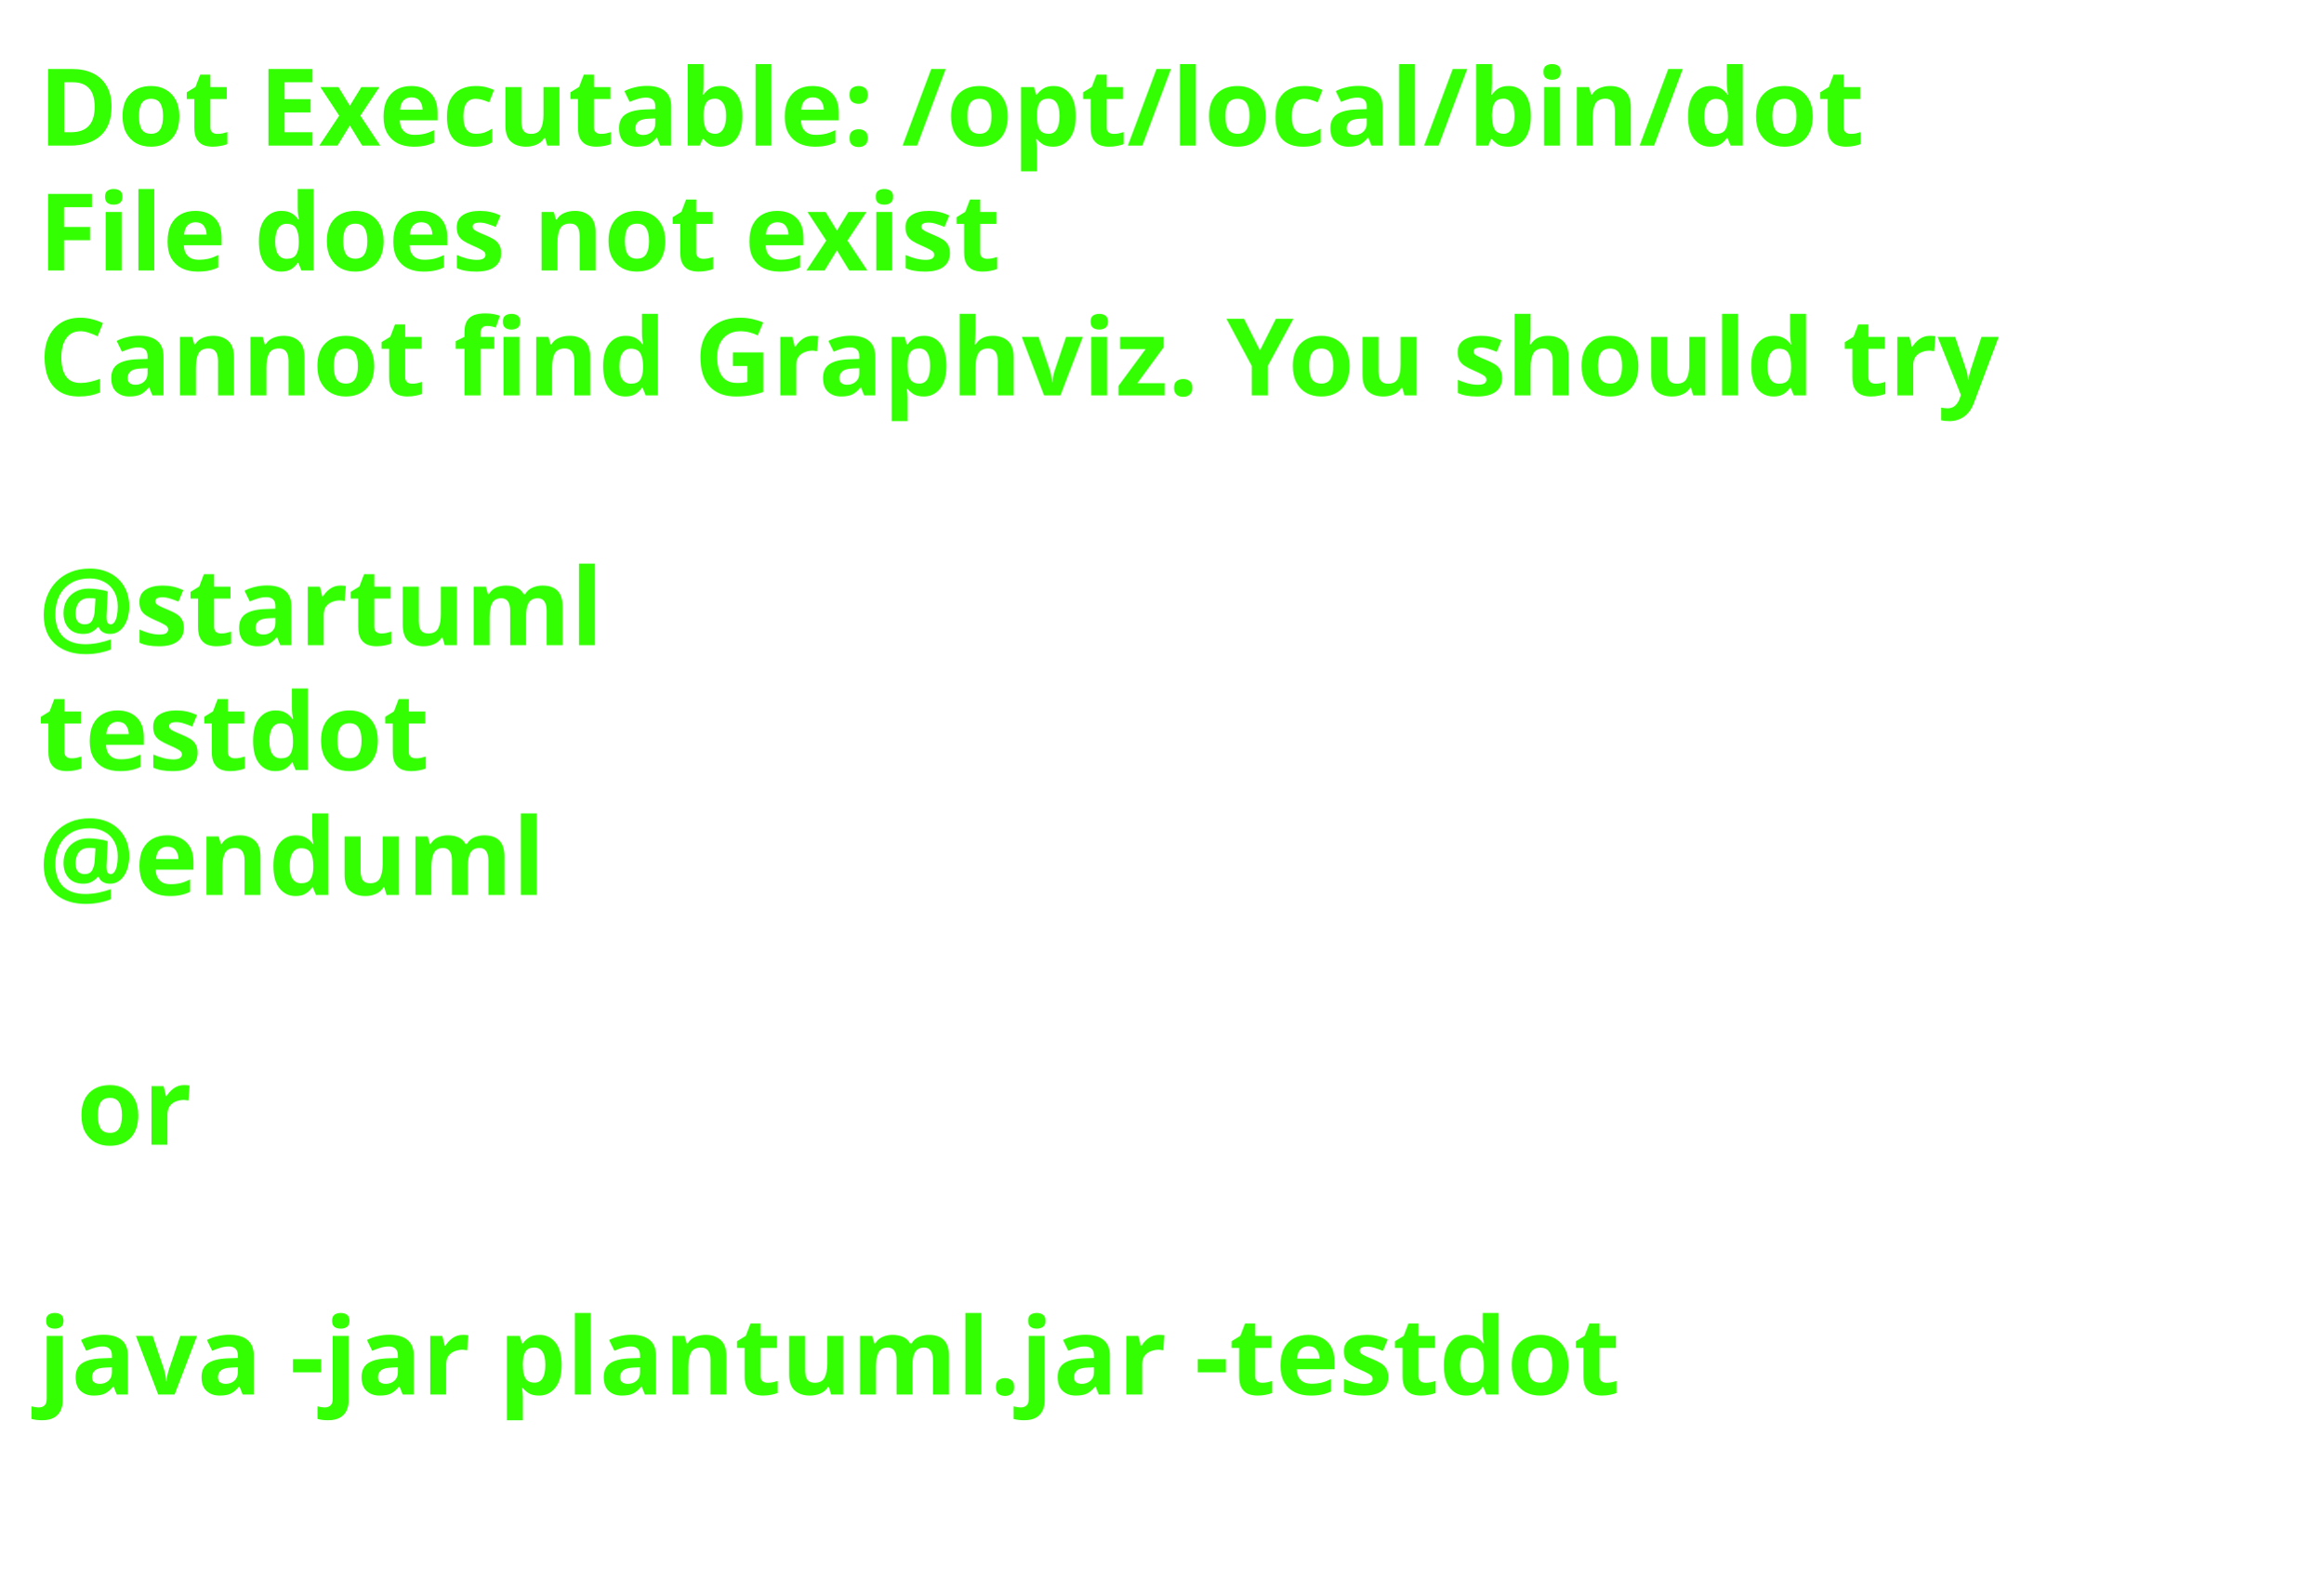
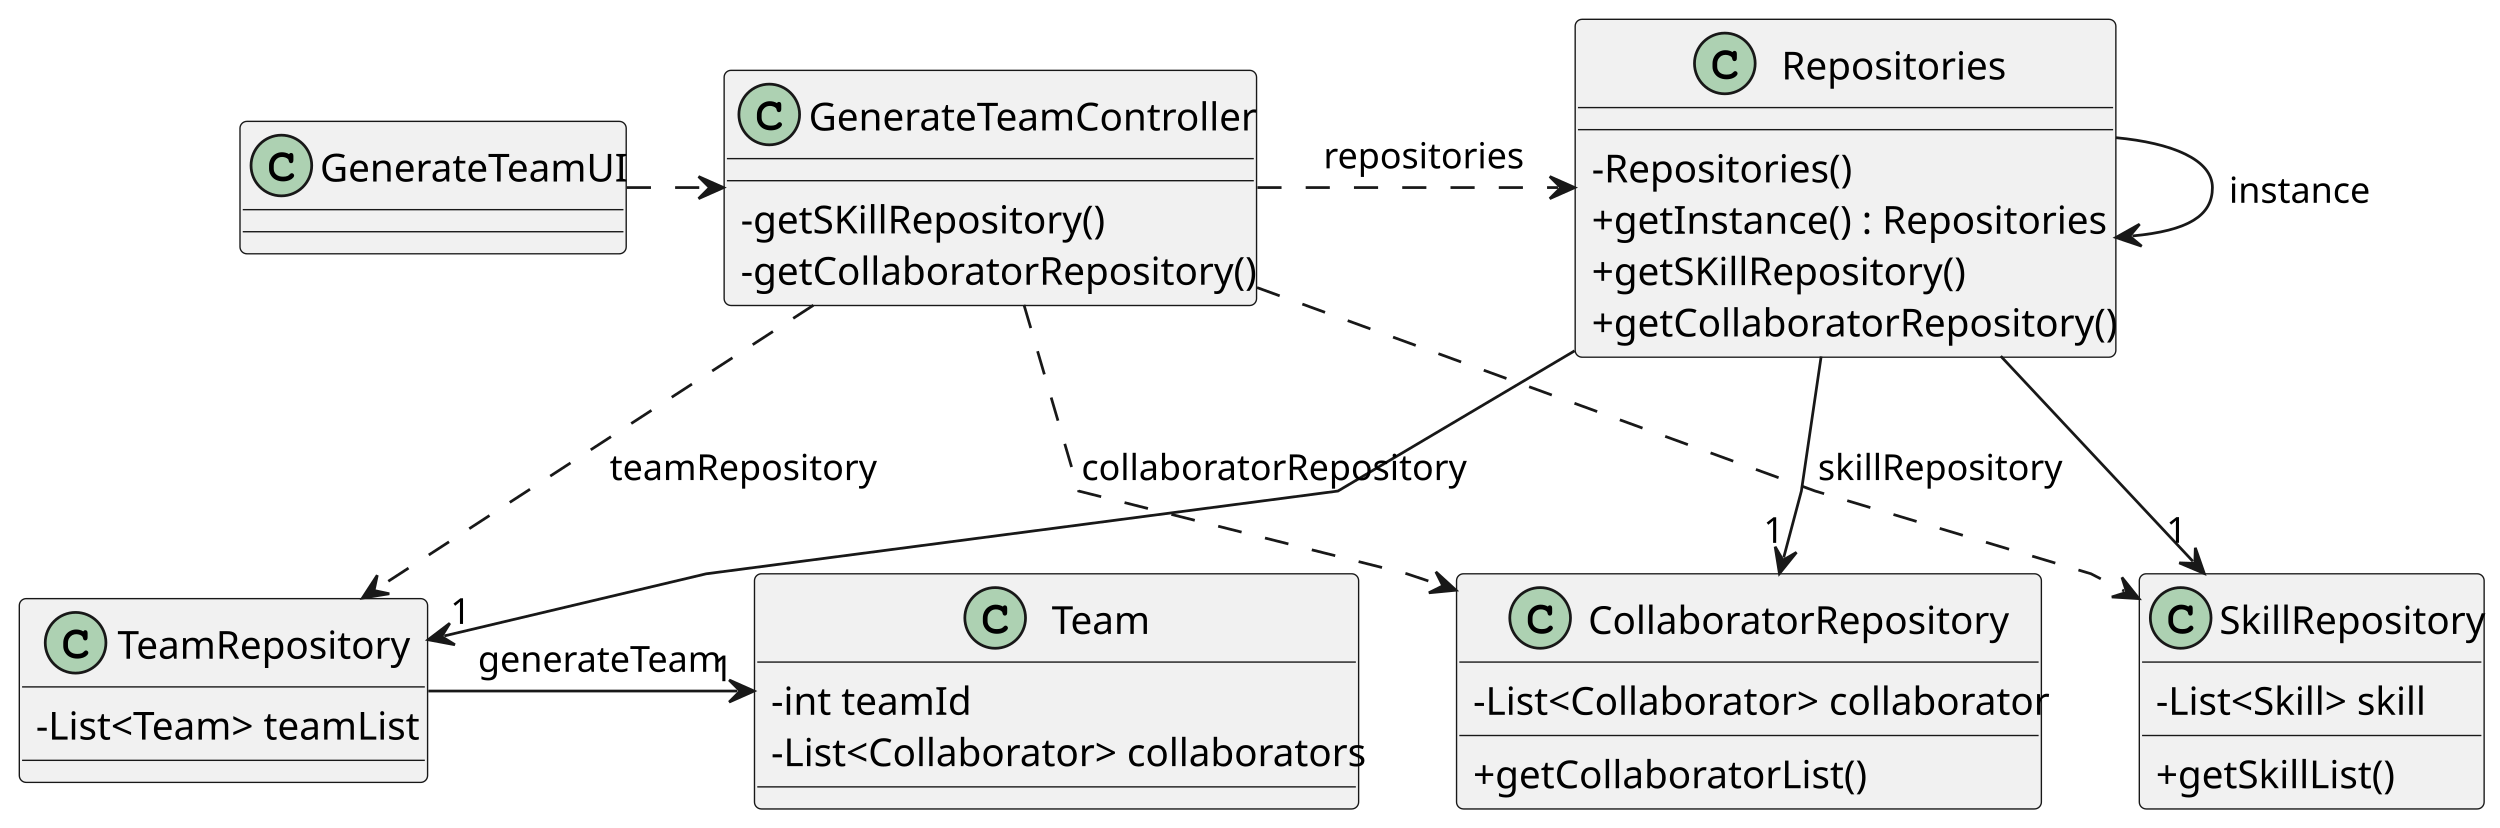
- <svg xmlns="http://www.w3.org/2000/svg" contentStyleType="text/css" height="206px" preserveAspectRatio="none" style="width:303px;height:206px;background:#FFFFFF;" version="1.1" viewBox="0 0 303 206" width="303px" zoomAndPan="magnify">
+ <svg xmlns="http://www.w3.org/2000/svg" contentStyleType="text/css" height="240px" preserveAspectRatio="none" style="width:725px;height:240px;background:#FFFFFF;" version="1.1" viewBox="0 0 725 240" width="725.6px" zoomAndPan="magnify">
  <defs />
  <g>
-     <text fill="#33FF02" font-family="sans-serif" font-size="14" font-weight="bold" lengthAdjust="spacing" textLength="261" x="5" y="19">Dot Executable: /opt/local/bin/dot</text>
-     <text fill="#33FF02" font-family="sans-serif" font-size="14" font-weight="bold" lengthAdjust="spacing" textLength="145" x="5" y="35.297">File does not exist</text>
-     <text fill="#33FF02" font-family="sans-serif" font-size="14" font-weight="bold" lengthAdjust="spacing" textLength="291" x="5" y="51.594">Cannot find Graphviz. You should try</text>
-     <text fill="#33FF02" font-family="sans-serif" font-size="14" font-weight="bold" lengthAdjust="spacing" textLength="5" x="5" y="67.891"> </text>
-     <text fill="#33FF02" font-family="sans-serif" font-size="14" font-weight="bold" lengthAdjust="spacing" textLength="79" x="5" y="84.188">@startuml</text>
-     <text fill="#33FF02" font-family="sans-serif" font-size="14" font-weight="bold" lengthAdjust="spacing" textLength="57" x="5" y="100.484">testdot</text>
-     <text fill="#33FF02" font-family="sans-serif" font-size="14" font-weight="bold" lengthAdjust="spacing" textLength="72" x="5" y="116.781">@enduml</text>
-     <text fill="#33FF02" font-family="sans-serif" font-size="14" font-weight="bold" lengthAdjust="spacing" textLength="5" x="5" y="133.078"> </text>
-     <text fill="#33FF02" font-family="sans-serif" font-size="14" font-weight="bold" lengthAdjust="spacing" textLength="17" x="10" y="149.375">or</text>
-     <text fill="#33FF02" font-family="sans-serif" font-size="14" font-weight="bold" lengthAdjust="spacing" textLength="5" x="5" y="165.672"> </text>
-     <text fill="#33FF02" font-family="sans-serif" font-size="14" font-weight="bold" lengthAdjust="spacing" textLength="227" x="5" y="181.969">java -jar plantuml.jar -testdot</text>
-     <text fill="#33FF02" font-family="sans-serif" font-size="14" font-weight="bold" lengthAdjust="spacing" textLength="5" x="5" y="198.266"> </text>
+     <g id="elem_Team">
+       <rect codeLine="9" fill="#F1F1F1" height="68.194" id="Team" rx="2" ry="2" style="stroke:#181818;stroke-width:0.4;" width="175.2" x="218.8" y="166.4" />
+       <ellipse cx="288.6" cy="179.2" fill="#ADD1B2" rx="8.8" ry="8.8" style="stroke:#181818;stroke-width:0.8;" />
+       <path d="M290.812,175.9 Q290.938,175.725 291.087,175.637 Q291.238,175.55 291.413,175.55 Q291.712,175.55 291.9,175.762 Q292.087,175.963 292.087,176.45 L292.087,177.613 Q292.087,178.1 291.9,178.312 Q291.712,178.525 291.413,178.525 Q291.137,178.525 290.975,178.363 Q290.812,178.213 290.725,177.8 Q290.688,177.512 290.538,177.363 Q290.275,177.062 289.788,176.887 Q289.3,176.713 288.8,176.713 Q288.188,176.713 287.675,176.975 Q287.175,177.238 286.775,177.838 Q286.387,178.438 286.387,179.262 L286.387,180.137 Q286.387,181.125 287.1,181.787 Q287.812,182.438 289.087,182.438 Q289.837,182.438 290.363,182.238 Q290.675,182.113 291.012,181.762 Q291.225,181.55 291.337,181.488 Q291.462,181.425 291.625,181.425 Q291.887,181.425 292.087,181.637 Q292.3,181.838 292.3,182.113 Q292.3,182.387 292.025,182.713 Q291.625,183.175 290.988,183.438 Q290.125,183.8 289.087,183.8 Q287.875,183.8 286.913,183.3 Q286.125,182.9 285.575,182.05 Q285.025,181.188 285.025,180.162 L285.025,179.238 Q285.025,178.175 285.512,177.262 Q286.012,176.338 286.887,175.85 Q287.762,175.35 288.75,175.35 Q289.337,175.35 289.85,175.488 Q290.375,175.613 290.812,175.9 Z " fill="#000000" />
+       <text fill="#000000" font-family="sans-serif" font-size="11.2" lengthAdjust="spacing" textLength="28.8" x="305" y="183.838">Team</text>
+       <line style="stroke:#181818;stroke-width:0.4;" x1="219.6" x2="393.2" y1="192" y2="192" />
+       <text fill="#000000" font-family="sans-serif" font-size="11.2" lengthAdjust="spacing" textLength="52.8" x="223.6" y="207.286">-int teamId</text>
+       <text fill="#000000" font-family="sans-serif" font-size="11.2" lengthAdjust="spacing" textLength="165.6" x="223.6" y="222.183">-List&lt;Collaborator&gt; collaborators</text>
+       <line style="stroke:#181818;stroke-width:0.4;" x1="219.6" x2="393.2" y1="228.194" y2="228.194" />
+     </g>
+     <g id="elem_SkillRepository">
+       <rect codeLine="14" fill="#F1F1F1" height="68.194" id="SkillRepository" rx="2" ry="2" style="stroke:#181818;stroke-width:0.4;" width="100" x="620.4" y="166.4" />
+       <ellipse cx="632.4" cy="179.2" fill="#ADD1B2" rx="8.8" ry="8.8" style="stroke:#181818;stroke-width:0.8;" />
+       <path d="M634.612,175.9 Q634.737,175.725 634.888,175.637 Q635.038,175.55 635.212,175.55 Q635.513,175.55 635.7,175.762 Q635.888,175.963 635.888,176.45 L635.888,177.613 Q635.888,178.1 635.7,178.312 Q635.513,178.525 635.212,178.525 Q634.938,178.525 634.775,178.363 Q634.612,178.213 634.525,177.8 Q634.487,177.512 634.337,177.363 Q634.075,177.062 633.587,176.887 Q633.1,176.713 632.6,176.713 Q631.987,176.713 631.475,176.975 Q630.975,177.238 630.575,177.838 Q630.188,178.438 630.188,179.262 L630.188,180.137 Q630.188,181.125 630.9,181.787 Q631.612,182.438 632.888,182.438 Q633.638,182.438 634.163,182.238 Q634.475,182.113 634.812,181.762 Q635.025,181.55 635.138,181.488 Q635.263,181.425 635.425,181.425 Q635.688,181.425 635.888,181.637 Q636.1,181.838 636.1,182.113 Q636.1,182.387 635.825,182.713 Q635.425,183.175 634.788,183.438 Q633.925,183.8 632.888,183.8 Q631.675,183.8 630.712,183.3 Q629.925,182.9 629.375,182.05 Q628.825,181.188 628.825,180.162 L628.825,179.238 Q628.825,178.175 629.312,177.262 Q629.812,176.338 630.688,175.85 Q631.562,175.35 632.55,175.35 Q633.138,175.35 633.65,175.488 Q634.175,175.613 634.612,175.9 Z " fill="#000000" />
+       <text fill="#000000" font-family="sans-serif" font-size="11.2" lengthAdjust="spacing" textLength="74.4" x="643.6" y="183.838">SkillRepository</text>
+       <line style="stroke:#181818;stroke-width:0.4;" x1="621.2" x2="719.6" y1="192" y2="192" />
+       <text fill="#000000" font-family="sans-serif" font-size="11.2" lengthAdjust="spacing" textLength="76" x="625.2" y="207.286">-List&lt;Skill&gt; skill</text>
+       <line style="stroke:#181818;stroke-width:0.4;" x1="621.2" x2="719.6" y1="213.297" y2="213.297" />
+       <text fill="#000000" font-family="sans-serif" font-size="11.2" lengthAdjust="spacing" textLength="68" x="625.2" y="228.583">+getSkillList()</text>
+     </g>
+     <g id="elem_CollaboratorRepository">
+       <rect codeLine="19" fill="#F1F1F1" height="68.194" id="CollaboratorRepository" rx="2" ry="2" style="stroke:#181818;stroke-width:0.4;" width="169.6" x="422.4" y="166.4" />
+       <ellipse cx="446.64" cy="179.2" fill="#ADD1B2" rx="8.8" ry="8.8" style="stroke:#181818;stroke-width:0.8;" />
+       <path d="M448.853,175.9 Q448.978,175.725 449.127,175.637 Q449.277,175.55 449.452,175.55 Q449.752,175.55 449.94,175.762 Q450.127,175.963 450.127,176.45 L450.127,177.613 Q450.127,178.1 449.94,178.312 Q449.752,178.525 449.452,178.525 Q449.178,178.525 449.015,178.363 Q448.853,178.213 448.765,177.8 Q448.728,177.512 448.577,177.363 Q448.315,177.062 447.827,176.887 Q447.34,176.713 446.84,176.713 Q446.228,176.713 445.715,176.975 Q445.215,177.238 444.815,177.838 Q444.428,178.438 444.428,179.262 L444.428,180.137 Q444.428,181.125 445.14,181.787 Q445.853,182.438 447.127,182.438 Q447.877,182.438 448.402,182.238 Q448.715,182.113 449.053,181.762 Q449.265,181.55 449.377,181.488 Q449.502,181.425 449.665,181.425 Q449.928,181.425 450.127,181.637 Q450.34,181.838 450.34,182.113 Q450.34,182.387 450.065,182.713 Q449.665,183.175 449.027,183.438 Q448.165,183.8 447.127,183.8 Q445.915,183.8 444.952,183.3 Q444.165,182.9 443.615,182.05 Q443.065,181.188 443.065,180.162 L443.065,179.238 Q443.065,178.175 443.553,177.262 Q444.053,176.338 444.928,175.85 Q445.803,175.35 446.79,175.35 Q447.377,175.35 447.89,175.488 Q448.415,175.613 448.853,175.9 Z " fill="#000000" />
+       <text fill="#000000" font-family="sans-serif" font-size="11.2" lengthAdjust="spacing" textLength="116.8" x="460.56" y="183.838">CollaboratorRepository</text>
+       <line style="stroke:#181818;stroke-width:0.4;" x1="423.2" x2="591.2" y1="192" y2="192" />
+       <text fill="#000000" font-family="sans-serif" font-size="11.2" lengthAdjust="spacing" textLength="160" x="427.2" y="207.286">-List&lt;Collaborator&gt; collaborator</text>
+       <line style="stroke:#181818;stroke-width:0.4;" x1="423.2" x2="591.2" y1="213.297" y2="213.297" />
+       <text fill="#000000" font-family="sans-serif" font-size="11.2" lengthAdjust="spacing" textLength="110.4" x="427.2" y="228.583">+getCollaboratorList()</text>
+     </g>
+     <g id="elem_TeamRepository">
+       <rect codeLine="24" fill="#F1F1F1" height="53.297" id="TeamRepository" rx="2" ry="2" style="stroke:#181818;stroke-width:0.4;" width="118.4" x="5.6" y="173.6" />
+       <ellipse cx="21.92" cy="186.4" fill="#ADD1B2" rx="8.8" ry="8.8" style="stroke:#181818;stroke-width:0.8;" />
+       <path d="M24.133,183.1 Q24.258,182.925 24.407,182.838 Q24.558,182.75 24.733,182.75 Q25.032,182.75 25.22,182.963 Q25.407,183.162 25.407,183.65 L25.407,184.812 Q25.407,185.3 25.22,185.512 Q25.032,185.725 24.733,185.725 Q24.457,185.725 24.295,185.562 Q24.133,185.412 24.045,185 Q24.008,184.713 23.858,184.562 Q23.595,184.262 23.108,184.088 Q22.62,183.912 22.12,183.912 Q21.508,183.912 20.995,184.175 Q20.495,184.438 20.095,185.037 Q19.707,185.637 19.707,186.463 L19.707,187.338 Q19.707,188.325 20.42,188.988 Q21.133,189.637 22.407,189.637 Q23.157,189.637 23.683,189.438 Q23.995,189.312 24.332,188.963 Q24.545,188.75 24.657,188.688 Q24.782,188.625 24.945,188.625 Q25.207,188.625 25.407,188.838 Q25.62,189.037 25.62,189.312 Q25.62,189.588 25.345,189.912 Q24.945,190.375 24.308,190.637 Q23.445,191 22.407,191 Q21.195,191 20.233,190.5 Q19.445,190.1 18.895,189.25 Q18.345,188.387 18.345,187.363 L18.345,186.438 Q18.345,185.375 18.832,184.463 Q19.332,183.537 20.207,183.05 Q21.082,182.55 22.07,182.55 Q22.657,182.55 23.17,182.688 Q23.695,182.812 24.133,183.1 Z " fill="#000000" />
+       <text fill="#000000" font-family="sans-serif" font-size="11.2" lengthAdjust="spacing" textLength="83.2" x="34.08" y="191.037">TeamRepository</text>
+       <line style="stroke:#181818;stroke-width:0.4;" x1="6.4" x2="123.2" y1="199.2" y2="199.2" />
+       <text fill="#000000" font-family="sans-serif" font-size="11.2" lengthAdjust="spacing" textLength="108.8" x="10.4" y="214.486">-List&lt;Team&gt; teamList</text>
+       <line style="stroke:#181818;stroke-width:0.4;" x1="6.4" x2="123.2" y1="220.497" y2="220.497" />
+     </g>
+     <g id="elem_Repositories">
+       <rect codeLine="28" fill="#F1F1F1" height="97.987" id="Repositories" rx="2" ry="2" style="stroke:#181818;stroke-width:0.4;" width="156.8" x="456.8" y="5.6" />
+       <ellipse cx="500.2" cy="18.4" fill="#ADD1B2" rx="8.8" ry="8.8" style="stroke:#181818;stroke-width:0.8;" />
+       <path d="M502.413,15.1 Q502.538,14.925 502.688,14.838 Q502.837,14.75 503.012,14.75 Q503.312,14.75 503.5,14.963 Q503.688,15.162 503.688,15.65 L503.688,16.812 Q503.688,17.3 503.5,17.512 Q503.312,17.725 503.012,17.725 Q502.738,17.725 502.575,17.562 Q502.413,17.413 502.325,17 Q502.288,16.712 502.137,16.562 Q501.875,16.262 501.387,16.087 Q500.9,15.912 500.4,15.912 Q499.788,15.912 499.275,16.175 Q498.775,16.438 498.375,17.038 Q497.988,17.637 497.988,18.462 L497.988,19.337 Q497.988,20.325 498.7,20.988 Q499.413,21.637 500.688,21.637 Q501.438,21.637 501.962,21.438 Q502.275,21.312 502.613,20.962 Q502.825,20.75 502.938,20.688 Q503.062,20.625 503.225,20.625 Q503.488,20.625 503.688,20.837 Q503.9,21.038 503.9,21.312 Q503.9,21.587 503.625,21.913 Q503.225,22.375 502.587,22.637 Q501.725,23 500.688,23 Q499.475,23 498.512,22.5 Q497.725,22.1 497.175,21.25 Q496.625,20.387 496.625,19.363 L496.625,18.438 Q496.625,17.375 497.113,16.462 Q497.613,15.537 498.488,15.05 Q499.363,14.55 500.35,14.55 Q500.938,14.55 501.45,14.688 Q501.975,14.812 502.413,15.1 Z " fill="#000000" />
+       <text fill="#000000" font-family="sans-serif" font-size="11.2" lengthAdjust="spacing" textLength="63.2" x="516.6" y="23.038">Repositories</text>
+       <line style="stroke:#181818;stroke-width:0.4;" x1="457.6" x2="612.8" y1="31.2" y2="31.2" />
+       <line style="stroke:#181818;stroke-width:0.4;" x1="457.6" x2="612.8" y1="37.6" y2="37.6" />
+       <text fill="#000000" font-family="sans-serif" font-size="11.2" lengthAdjust="spacing" textLength="75.2" x="461.6" y="52.886">-Repositories()</text>
+       <text fill="#000000" font-family="sans-serif" font-size="11.2" lengthAdjust="spacing" textLength="145.6" x="461.6" y="67.783">+getInstance() : Repositories</text>
+       <text fill="#000000" font-family="sans-serif" font-size="11.2" lengthAdjust="spacing" textLength="106.4" x="461.6" y="82.68">+getSKillRepository()</text>
+       <text fill="#000000" font-family="sans-serif" font-size="11.2" lengthAdjust="spacing" textLength="147.2" x="461.6" y="97.577">+getCollaboratorRepository()</text>
+     </g>
+     <g id="elem_GenerateTeamController">
+       <rect codeLine="35" fill="#F1F1F1" height="68.194" id="GenerateTeamController" rx="2" ry="2" style="stroke:#181818;stroke-width:0.4;" width="154.4" x="210" y="20.4" />
+       <ellipse cx="223.08" cy="33.2" fill="#ADD1B2" rx="8.8" ry="8.8" style="stroke:#181818;stroke-width:0.8;" />
+       <path d="M225.292,29.9 Q225.417,29.725 225.567,29.637 Q225.718,29.55 225.893,29.55 Q226.192,29.55 226.38,29.762 Q226.567,29.962 226.567,30.45 L226.567,31.613 Q226.567,32.1 226.38,32.312 Q226.192,32.525 225.893,32.525 Q225.618,32.525 225.455,32.362 Q225.292,32.212 225.205,31.8 Q225.167,31.512 225.018,31.363 Q224.755,31.062 224.268,30.887 Q223.78,30.712 223.28,30.712 Q222.667,30.712 222.155,30.975 Q221.655,31.238 221.255,31.837 Q220.868,32.438 220.868,33.263 L220.868,34.138 Q220.868,35.125 221.58,35.788 Q222.292,36.438 223.567,36.438 Q224.317,36.438 224.843,36.237 Q225.155,36.112 225.493,35.763 Q225.705,35.55 225.817,35.487 Q225.942,35.425 226.105,35.425 Q226.368,35.425 226.567,35.638 Q226.78,35.837 226.78,36.112 Q226.78,36.388 226.505,36.712 Q226.105,37.175 225.468,37.438 Q224.605,37.8 223.567,37.8 Q222.355,37.8 221.393,37.3 Q220.605,36.9 220.055,36.05 Q219.505,35.188 219.505,34.163 L219.505,33.237 Q219.505,32.175 219.993,31.262 Q220.493,30.337 221.368,29.85 Q222.243,29.35 223.23,29.35 Q223.817,29.35 224.33,29.488 Q224.855,29.613 225.292,29.9 Z " fill="#000000" />
+       <text fill="#000000" font-family="sans-serif" font-size="11.2" lengthAdjust="spacing" textLength="126.4" x="234.52" y="37.837">GenerateTeamController</text>
+       <line style="stroke:#181818;stroke-width:0.4;" x1="210.8" x2="363.6" y1="46" y2="46" />
+       <line style="stroke:#181818;stroke-width:0.4;" x1="210.8" x2="363.6" y1="52.4" y2="52.4" />
+       <text fill="#000000" font-family="sans-serif" font-size="11.2" lengthAdjust="spacing" textLength="104" x="214.8" y="67.686">-getSKillRepository()</text>
+       <text fill="#000000" font-family="sans-serif" font-size="11.2" lengthAdjust="spacing" textLength="144.8" x="214.8" y="82.583">-getCollaboratorRepository()</text>
+     </g>
+     <g id="elem_GenerateTeamUI">
+       <rect codeLine="40" fill="#F1F1F1" height="38.4" id="GenerateTeamUI" rx="2" ry="2" style="stroke:#181818;stroke-width:0.4;" width="112" x="69.6" y="35.2" />
+       <ellipse cx="81.6" cy="48" fill="#ADD1B2" rx="8.8" ry="8.8" style="stroke:#181818;stroke-width:0.8;" />
+       <path d="M83.812,44.7 Q83.938,44.525 84.088,44.438 Q84.237,44.35 84.412,44.35 Q84.713,44.35 84.9,44.562 Q85.088,44.763 85.088,45.25 L85.088,46.413 Q85.088,46.9 84.9,47.112 Q84.713,47.325 84.412,47.325 Q84.138,47.325 83.975,47.163 Q83.812,47.013 83.725,46.6 Q83.688,46.312 83.537,46.163 Q83.275,45.862 82.787,45.688 Q82.3,45.513 81.8,45.513 Q81.188,45.513 80.675,45.775 Q80.175,46.038 79.775,46.638 Q79.388,47.237 79.388,48.062 L79.388,48.938 Q79.388,49.925 80.1,50.587 Q80.812,51.237 82.088,51.237 Q82.838,51.237 83.362,51.038 Q83.675,50.913 84.013,50.562 Q84.225,50.35 84.338,50.288 Q84.463,50.225 84.625,50.225 Q84.888,50.225 85.088,50.438 Q85.3,50.638 85.3,50.913 Q85.3,51.188 85.025,51.513 Q84.625,51.975 83.987,52.237 Q83.125,52.6 82.088,52.6 Q80.875,52.6 79.912,52.1 Q79.125,51.7 78.575,50.85 Q78.025,49.987 78.025,48.962 L78.025,48.038 Q78.025,46.975 78.513,46.062 Q79.013,45.138 79.888,44.65 Q80.763,44.15 81.75,44.15 Q82.338,44.15 82.85,44.288 Q83.375,44.413 83.812,44.7 Z " fill="#000000" />
+       <text fill="#000000" font-family="sans-serif" font-size="11.2" lengthAdjust="spacing" textLength="86.4" x="92.8" y="52.638">GenerateTeamUI</text>
+       <line style="stroke:#181818;stroke-width:0.4;" x1="70.4" x2="180.8" y1="60.8" y2="60.8" />
+       <line style="stroke:#181818;stroke-width:0.4;" x1="70.4" x2="180.8" y1="67.2" y2="67.2" />
+     </g>
+     <g id="link_Repositories_Repositories">
+       <path codeLine="43" d="M613.616,39.928 C629.896,41.448 641.6,46.272 641.6,54.4 C641.6,62.528 634.675,66.906 618.395,68.426 " fill="none" id="Repositories-to-Repositories" style="stroke:#181818;stroke-width:0.8;" />
+       <polygon fill="#181818" points="613.616,68.872,621.082,71.389,617.599,68.5,620.487,65.016,613.616,68.872" style="stroke:#181818;stroke-width:0.8;" />
+       <text fill="#000000" font-family="sans-serif" font-size="10.4" lengthAdjust="spacing" textLength="39.2" x="646.4" y="58.823">instance</text>
+     </g>
+     <g id="link_GenerateTeamUI_GenerateTeamController">
+       <path codeLine="45" d="M181.784,54.4 C186.696,54.4 193.832,54.4 204.984,54.4 " fill="none" id="GenerateTeamUI-to-GenerateTeamController" style="stroke:#181818;stroke-width:0.8;stroke-dasharray:7.0,7.0;" />
+       <polygon fill="#181818" points="209.784,54.4,202.584,51.2,205.784,54.4,202.584,57.6,209.784,54.4" style="stroke:#181818;stroke-width:0.8;" />
+     </g>
+     <g id="link_GenerateTeamController_Repositories">
+       <path codeLine="47" d="M364.648,54.4 C393.928,54.4 422.456,54.4 451.832,54.4 " fill="none" id="GenerateTeamController-to-Repositories" style="stroke:#181818;stroke-width:0.8;stroke-dasharray:7.0,7.0;" />
+       <polygon fill="#181818" points="456.632,54.4,449.432,51.2,452.632,54.4,449.432,57.6,456.632,54.4" style="stroke:#181818;stroke-width:0.8;" />
+       <text fill="#000000" font-family="sans-serif" font-size="10.4" lengthAdjust="spacing" textLength="53.6" x="383.8" y="48.823">repositories</text>
+     </g>
+     <g id="link_Repositories_SkillRepository">
+       <path codeLine="49" d="M580.216,103.28 C599.576,123.96 618.447,144.113 635.951,162.801 " fill="none" id="Repositories-to-SkillRepository" style="stroke:#181818;stroke-width:0.8;" />
+       <polygon fill="#181818" points="639.232,166.304,636.645,158.862,636.498,163.385,631.975,163.237,639.232,166.304" style="stroke:#181818;stroke-width:0.8;" />
+       <text fill="#000000" font-family="sans-serif" font-size="10.4" lengthAdjust="spacing" textLength="5.6" x="628.218" y="157.412">1</text>
+     </g>
+     <g id="link_Repositories_CollaboratorRepository">
+       <path codeLine="50" d="M528.128,103.392 C525.168,123.56 522.4,142.4 522.4,142.4 C522.4,142.4 520.617,149.105 517.273,161.689 " fill="none" id="Repositories-to-CollaboratorRepository" style="stroke:#181818;stroke-width:0.8;" />
+       <polygon fill="#181818" points="516.04,166.328,520.982,160.191,517.067,162.462,514.796,158.548,516.04,166.328" style="stroke:#181818;stroke-width:0.8;" />
+       <text fill="#000000" font-family="sans-serif" font-size="10.4" lengthAdjust="spacing" textLength="5.6" x="511.403" y="157.44">1</text>
+     </g>
+     <g id="link_Repositories_TeamRepository">
+       <path codeLine="51" d="M456.64,101.736 C421.568,122.512 388,142.4 388,142.4 C388,142.4 204.8,166.4 204.8,166.4 C204.8,166.4 166.999,175.364 128.846,184.412 " fill="none" id="Repositories-to-TeamRepository" style="stroke:#181818;stroke-width:0.8;" />
+       <polygon fill="#181818" points="124.176,185.52,131.92,186.972,128.068,184.597,130.443,180.745,124.176,185.52" style="stroke:#181818;stroke-width:0.8;" />
+       <text fill="#000000" font-family="sans-serif" font-size="10.4" lengthAdjust="spacing" textLength="5.6" x="130.588" y="180.935">1</text>
+     </g>
+     <g id="link_GenerateTeamController_SkillRepository">
+       <path codeLine="53" d="M364.528,83.392 C434.416,108.864 526.4,142.4 526.4,142.4 C526.4,142.4 606.4,166.4 606.4,166.4 C606.4,166.4 607.931,167.19 616.027,171.39 " fill="none" id="GenerateTeamController-to-SkillRepository" style="stroke:#181818;stroke-width:0.8;stroke-dasharray:7.0,7.0;" />
+       <polygon fill="#181818" points="620.288,173.6,615.37,167.444,616.737,171.758,612.423,173.125,620.288,173.6" style="stroke:#181818;stroke-width:0.8;" />
+       <text fill="#000000" font-family="sans-serif" font-size="10.4" lengthAdjust="spacing" textLength="68" x="527.2" y="139.223">skillRepository</text>
+     </g>
+     <g id="link_GenerateTeamController_CollaboratorRepository">
+       <path codeLine="54" d="M296.952,88.416 C304.184,113.056 312.8,142.4 312.8,142.4 C312.8,142.4 408,166.4 408,166.4 C408,166.4 409.08,166.765 417.664,169.637 " fill="none" id="GenerateTeamController-to-CollaboratorRepository" style="stroke:#181818;stroke-width:0.8;stroke-dasharray:7.0,7.0;" />
+       <polygon fill="#181818" points="422.216,171.16,416.403,165.841,418.423,169.891,414.373,171.91,422.216,171.16" style="stroke:#181818;stroke-width:0.8;" />
+       <text fill="#000000" font-family="sans-serif" font-size="10.4" lengthAdjust="spacing" textLength="103.2" x="313.6" y="139.223">collaboratorRepository</text>
+     </g>
+     <g id="link_GenerateTeamController_TeamRepository">
+       <path codeLine="55" d="M235.896,88.512 C196.128,114.328 145.818,146.994 109.138,170.81 " fill="none" id="GenerateTeamController-to-TeamRepository" style="stroke:#181818;stroke-width:0.8;stroke-dasharray:7.0,7.0;" />
+       <polygon fill="#181818" points="105.112,173.424,112.893,172.187,108.467,171.246,109.408,166.819,105.112,173.424" style="stroke:#181818;stroke-width:0.8;" />
+       <text fill="#000000" font-family="sans-serif" font-size="10.4" lengthAdjust="spacing" textLength="72.8" x="176.8" y="139.223">teamRepository</text>
+     </g>
+     <g id="link_TeamRepository_Team">
+       <path codeLine="57" d="M124.208,200.4 C152.648,200.4 182.456,200.4 213.848,200.4 " fill="none" id="TeamRepository-to-Team" style="stroke:#181818;stroke-width:0.8;" />
+       <polygon fill="#181818" points="218.648,200.4,211.448,197.2,214.648,200.4,211.448,203.6,218.648,200.4" style="stroke:#181818;stroke-width:0.8;" />
+       <text fill="#000000" font-family="sans-serif" font-size="10.4" lengthAdjust="spacing" textLength="65.6" x="138.6" y="194.823">generateTeam</text>
+       <text fill="#000000" font-family="sans-serif" font-size="10.4" lengthAdjust="spacing" textLength="5.6" x="206.681" y="197.546">1</text>
+     </g>
  </g>
</svg>
